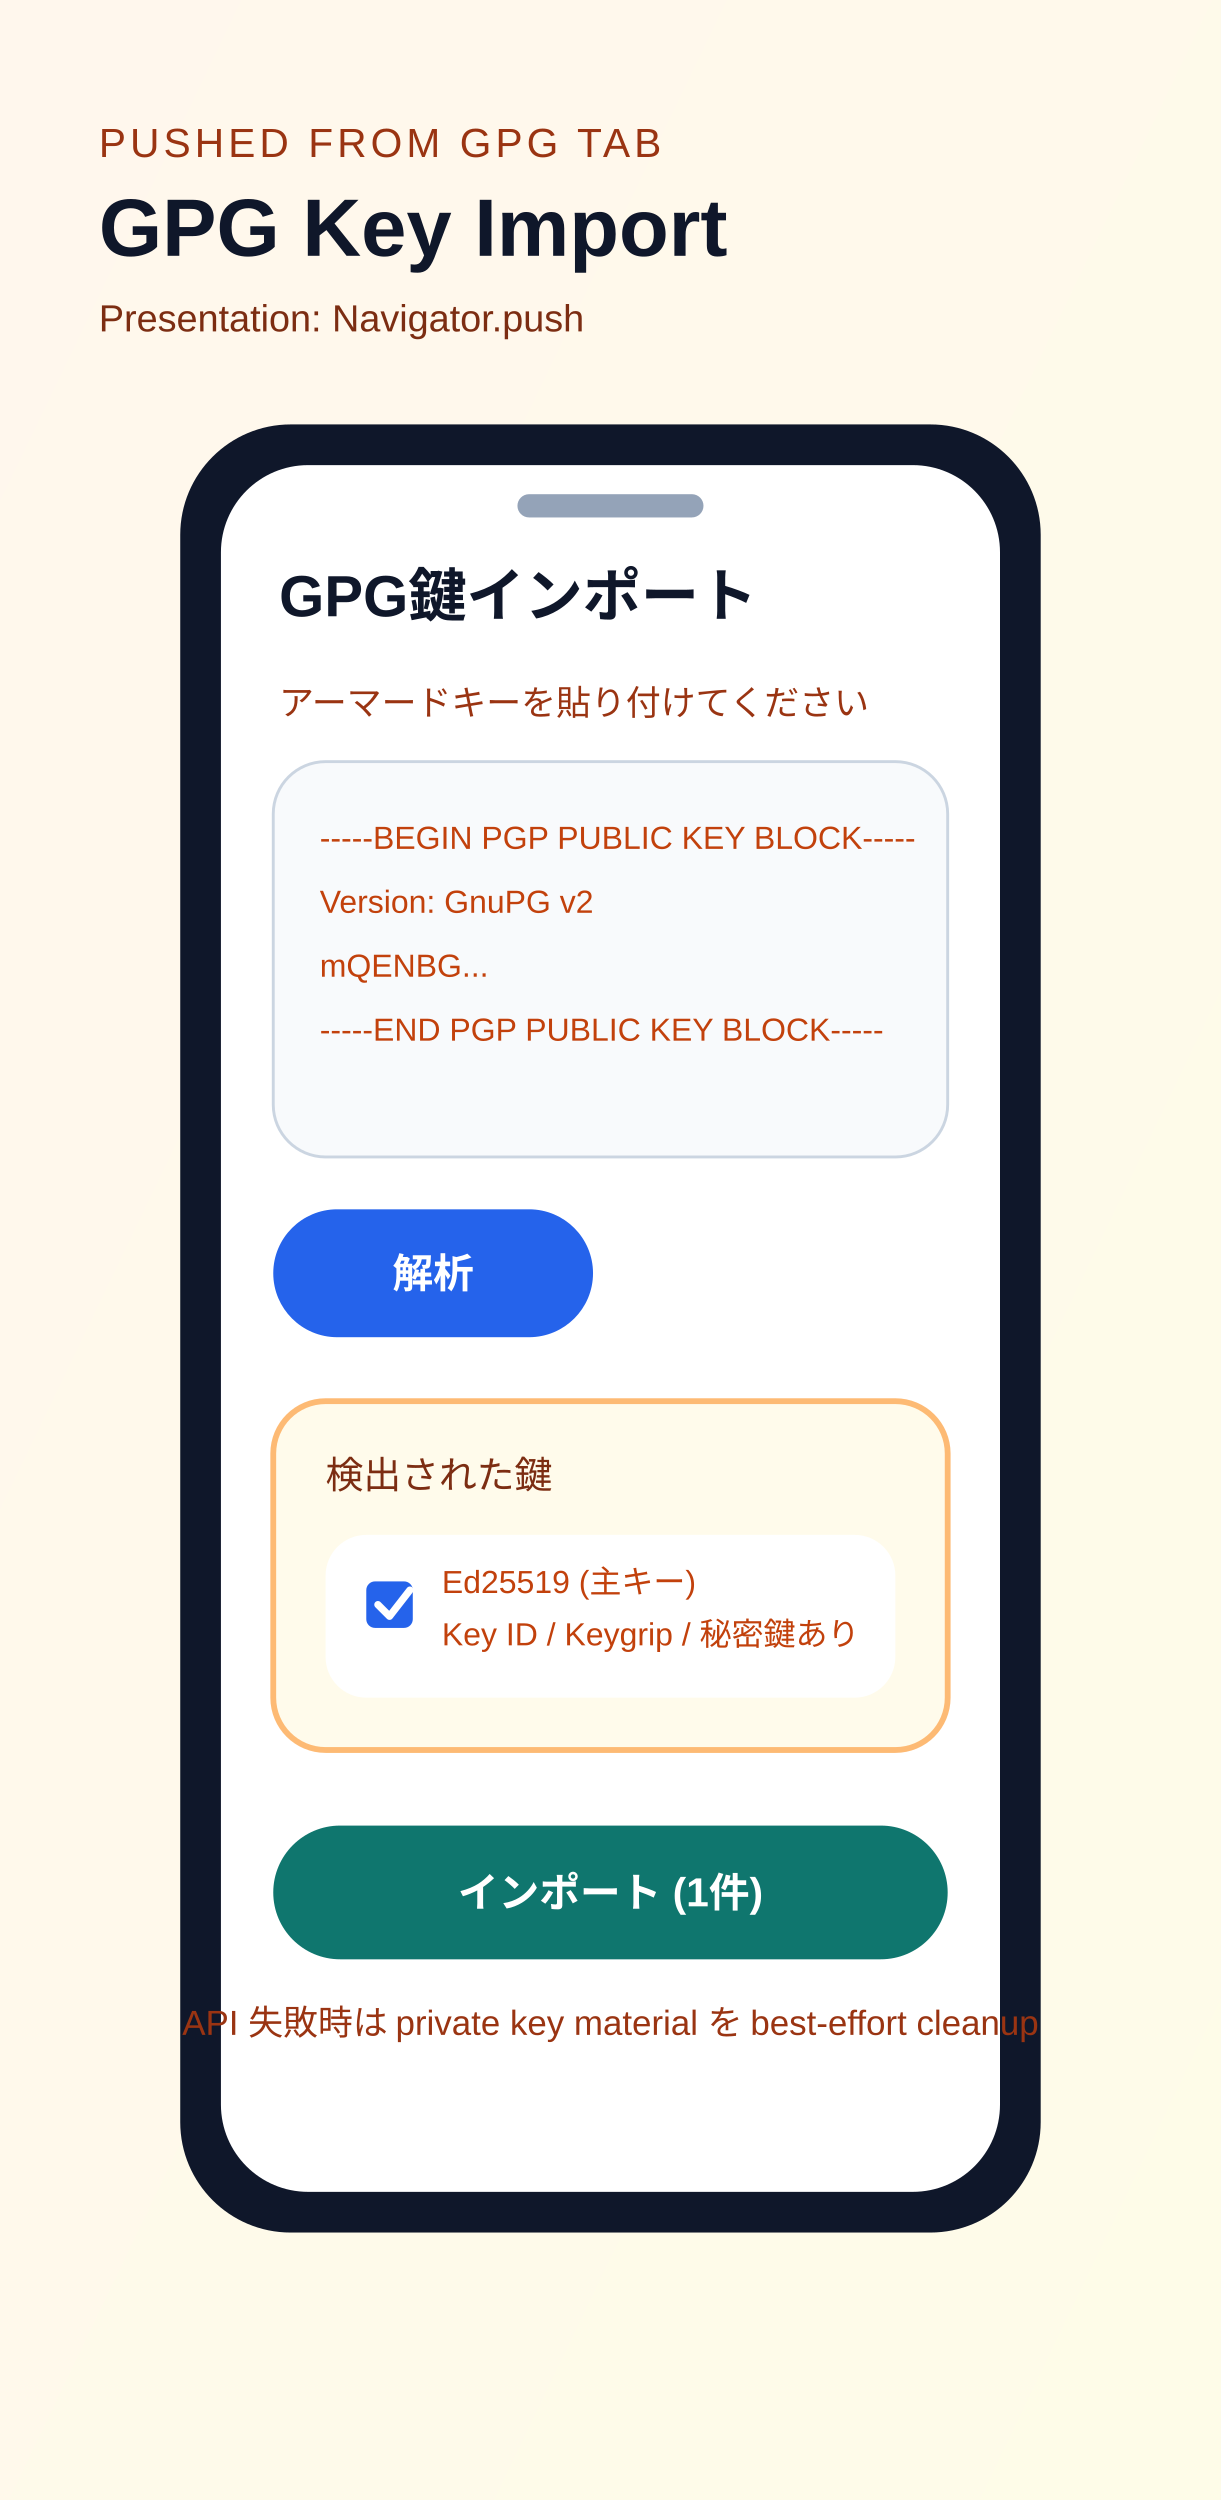
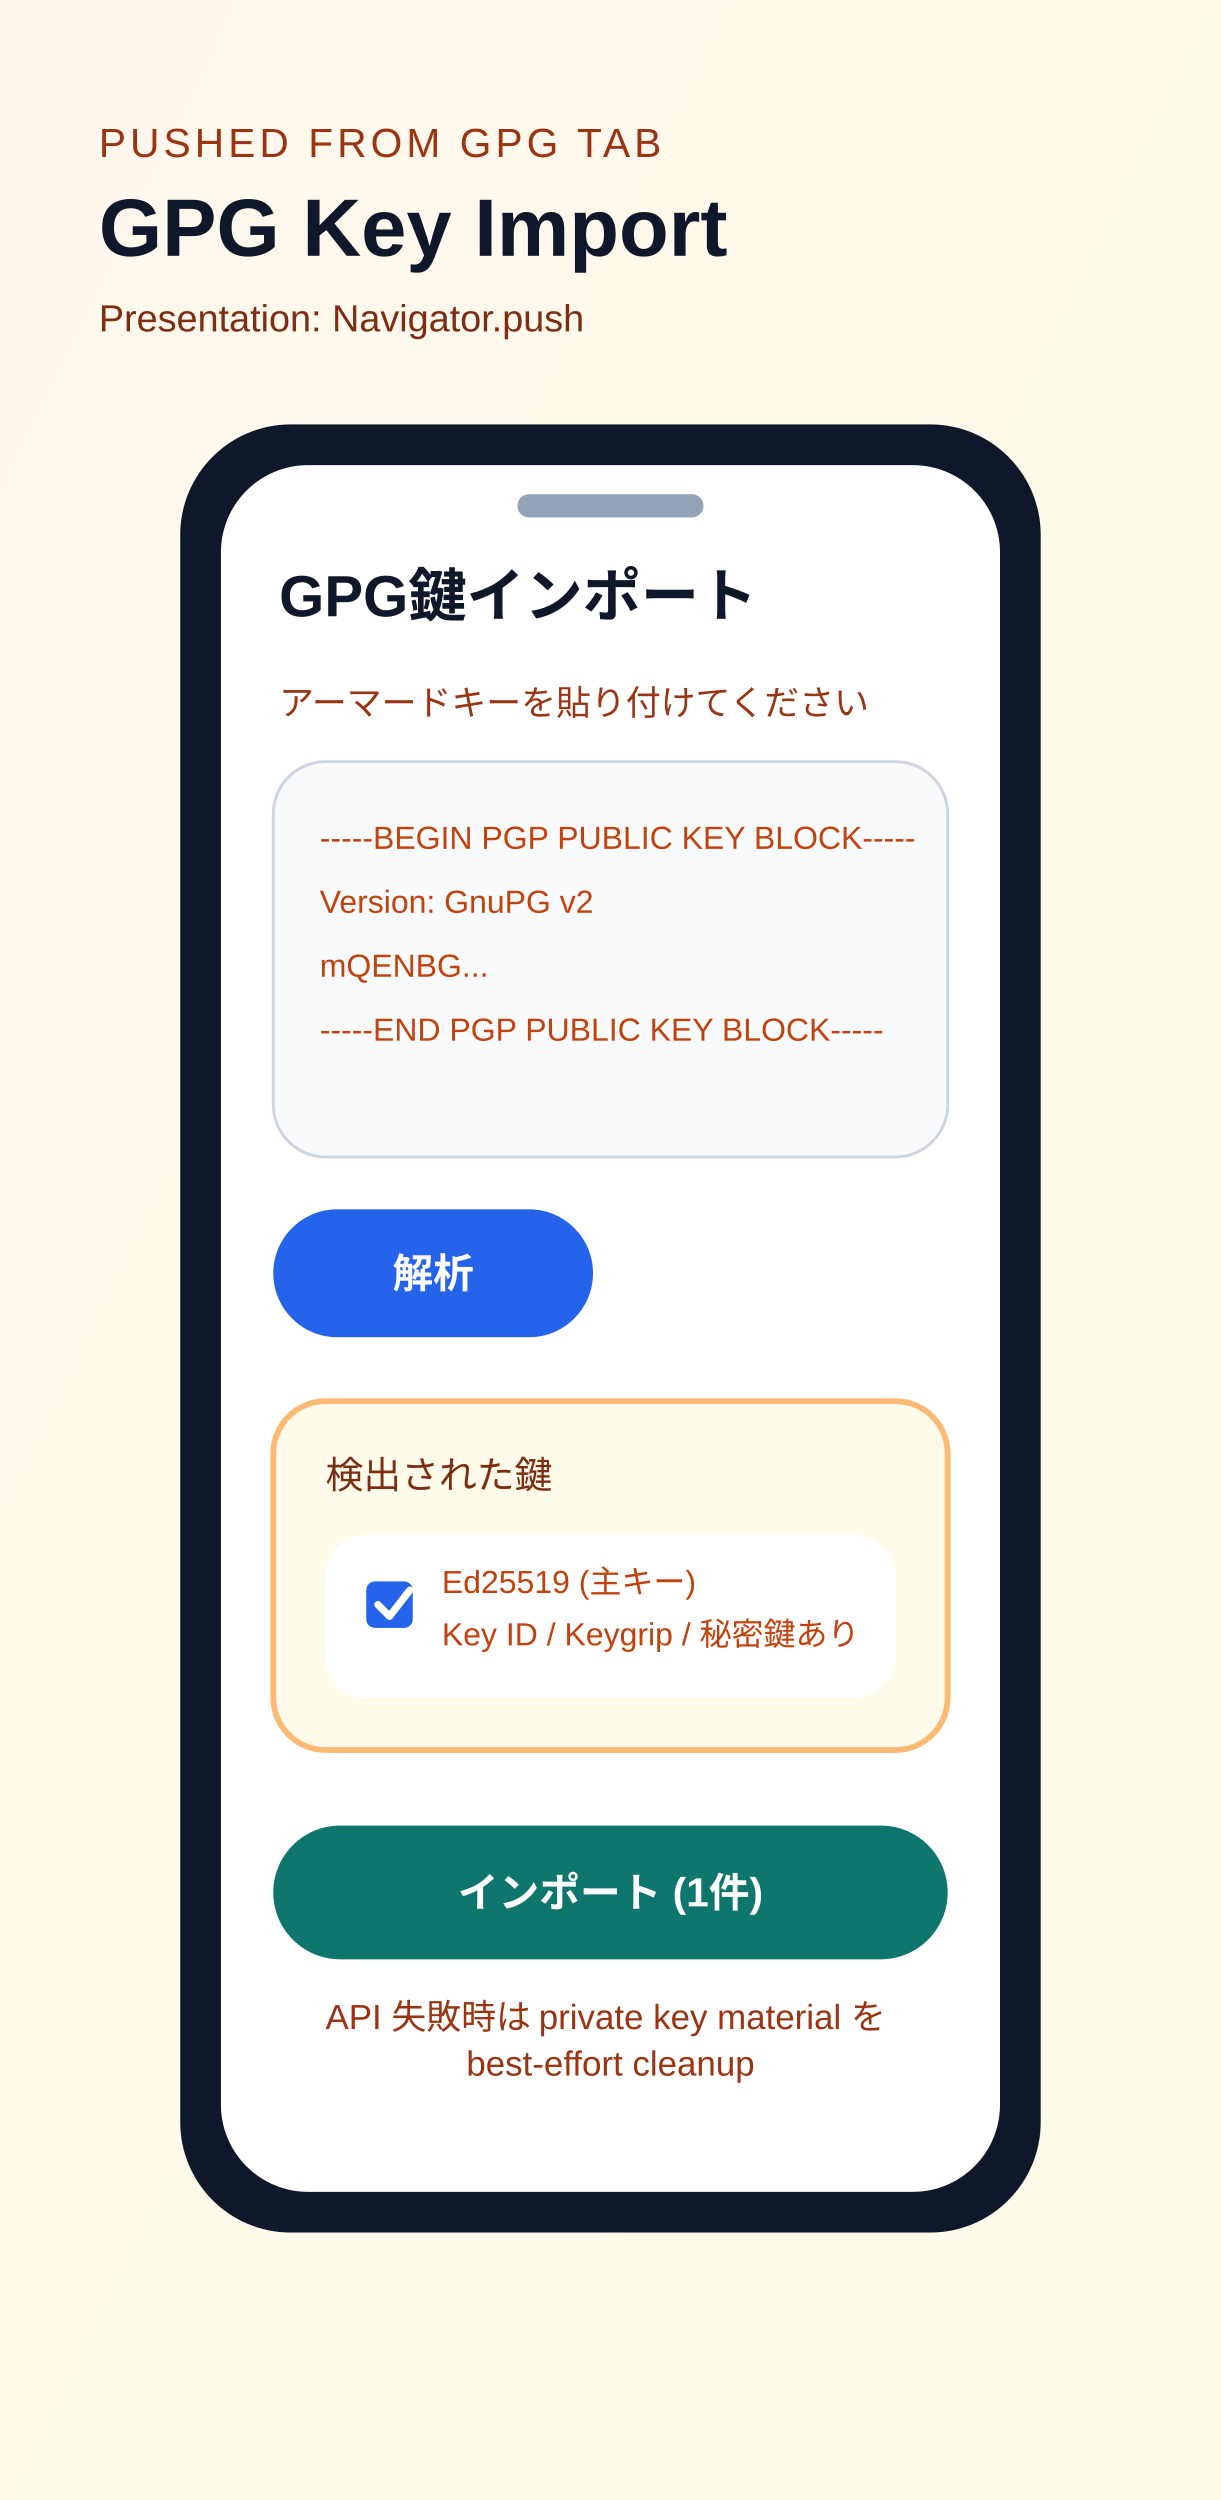
<svg xmlns="http://www.w3.org/2000/svg" viewBox="0 0 420 860" role="img" aria-labelledby="title desc">
  <defs>
    <linearGradient id="bg" x1="0" x2="1" y1="0" y2="1">
      <stop offset="0%" stop-color="#fff7ed" />
      <stop offset="100%" stop-color="#fefce8" />
    </linearGradient>
    <style>
      text { font-family: Arial, sans-serif; fill: #0f172a; }
      .eyebrow { font-size: 14px; letter-spacing: 1.4px; fill: #9a3412; }
      .heading { font-size: 28px; font-weight: 700; }
      .screen-title { font-size: 20px; font-weight: 700; }
      .body { font-size: 13px; fill: #7c2d12; }
      .small { font-size: 12px; fill: #9a3412; }
      .tiny { font-size: 11px; fill: #c2410c; }
      .button { font-size: 14px; font-weight: 700; fill: #ffffff; }
    </style>
  </defs>
  <rect width="420" height="860" fill="url(#bg)" />
  <text x="34" y="54" class="eyebrow">PUSHED FROM GPG TAB</text>
  <text x="34" y="88" class="heading">GPG Key Import</text>
  <text x="34" y="114" class="body">Presentation: Navigator.push</text>
  <rect x="62" y="146" width="296" height="622" rx="38" fill="#0f172a" />
  <rect x="76" y="160" width="268" height="594" rx="30" fill="#ffffff" />
  <rect x="178" y="170" width="64" height="8" rx="4" fill="#94a3b8" />
  <text x="96" y="212" class="screen-title">GPG鍵インポート</text>
  <text x="96" y="246" class="small">アーマードキーを貼り付けてください</text>
  <rect x="94" y="262" width="232" height="136" rx="18" fill="#f8fafc" stroke="#cbd5e1" />
  <text x="110" y="292" class="tiny">-----BEGIN PGP PUBLIC KEY BLOCK-----</text>
  <text x="110" y="314" class="tiny">Version: GnuPG v2</text>
  <text x="110" y="336" class="tiny">mQENBG...</text>
  <text x="110" y="358" class="tiny">-----END PGP PUBLIC KEY BLOCK-----</text>
  <rect x="94" y="416" width="110" height="44" rx="22" fill="#2563eb" />
  <text x="149" y="443" class="button" text-anchor="middle">解析</text>
  <rect x="94" y="482" width="232" height="120" rx="18" fill="#fffbeb" stroke="#fdba74" stroke-width="2" />
  <text x="112" y="512" class="body">検出された鍵</text>
  <rect x="112" y="528" width="196" height="56" rx="14" fill="#ffffff" />
  <rect x="126" y="544" width="16" height="16" rx="3" fill="#2563eb" />
  <path d="M130 552l4 4 7-9" fill="none" stroke="#ffffff" stroke-width="2.5" stroke-linecap="round" stroke-linejoin="round" />
  <text x="152" y="548" class="tiny">Ed25519 (主キー)</text>
  <text x="152" y="566" class="tiny">Key ID / Keygrip / 秘密鍵あり</text>
  <rect x="94" y="628" width="232" height="46" rx="23" fill="#0f766e" />
  <text x="210" y="656" class="button" text-anchor="middle">インポート (1件)</text>
-   <text x="210" y="700" class="small" text-anchor="middle">API 失敗時は private key material を best-effort cleanup</text>
+   <text x="210" y="698" class="small" text-anchor="middle">
+     <tspan x="210" dy="0">API 失敗時は private key material を</tspan>
+     <tspan x="210" dy="16">best-effort cleanup</tspan>
+   </text>
</svg>
